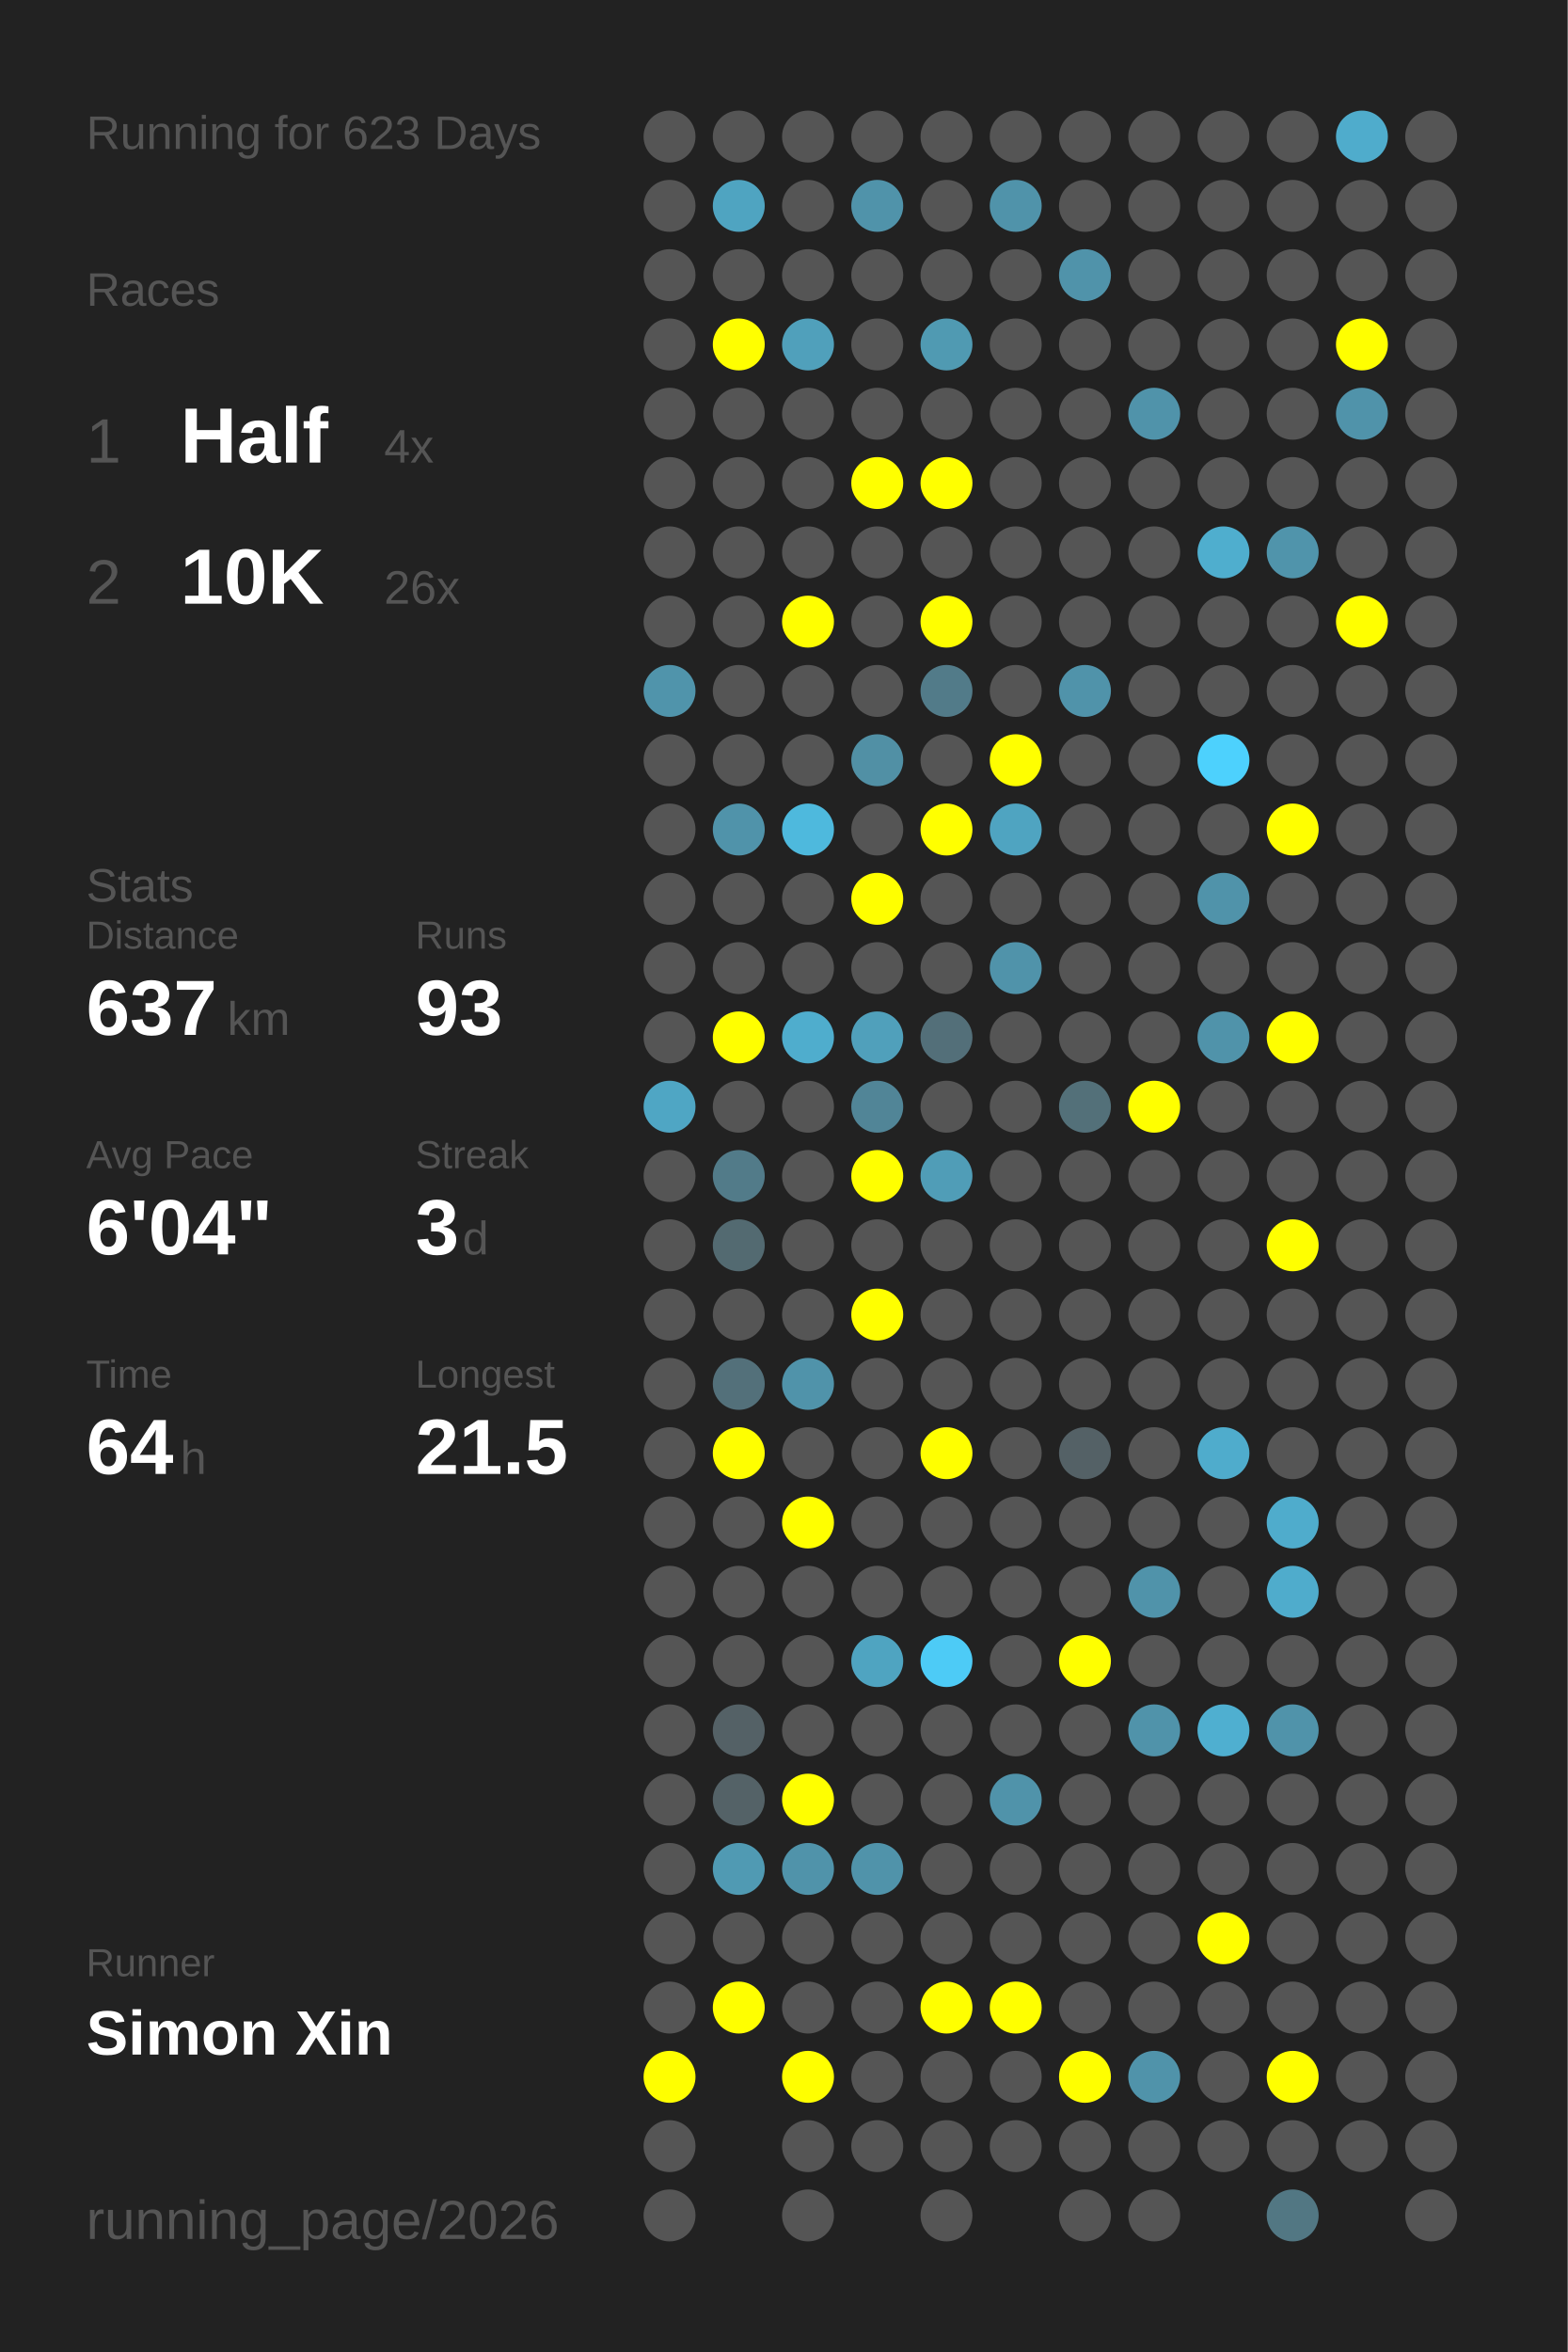
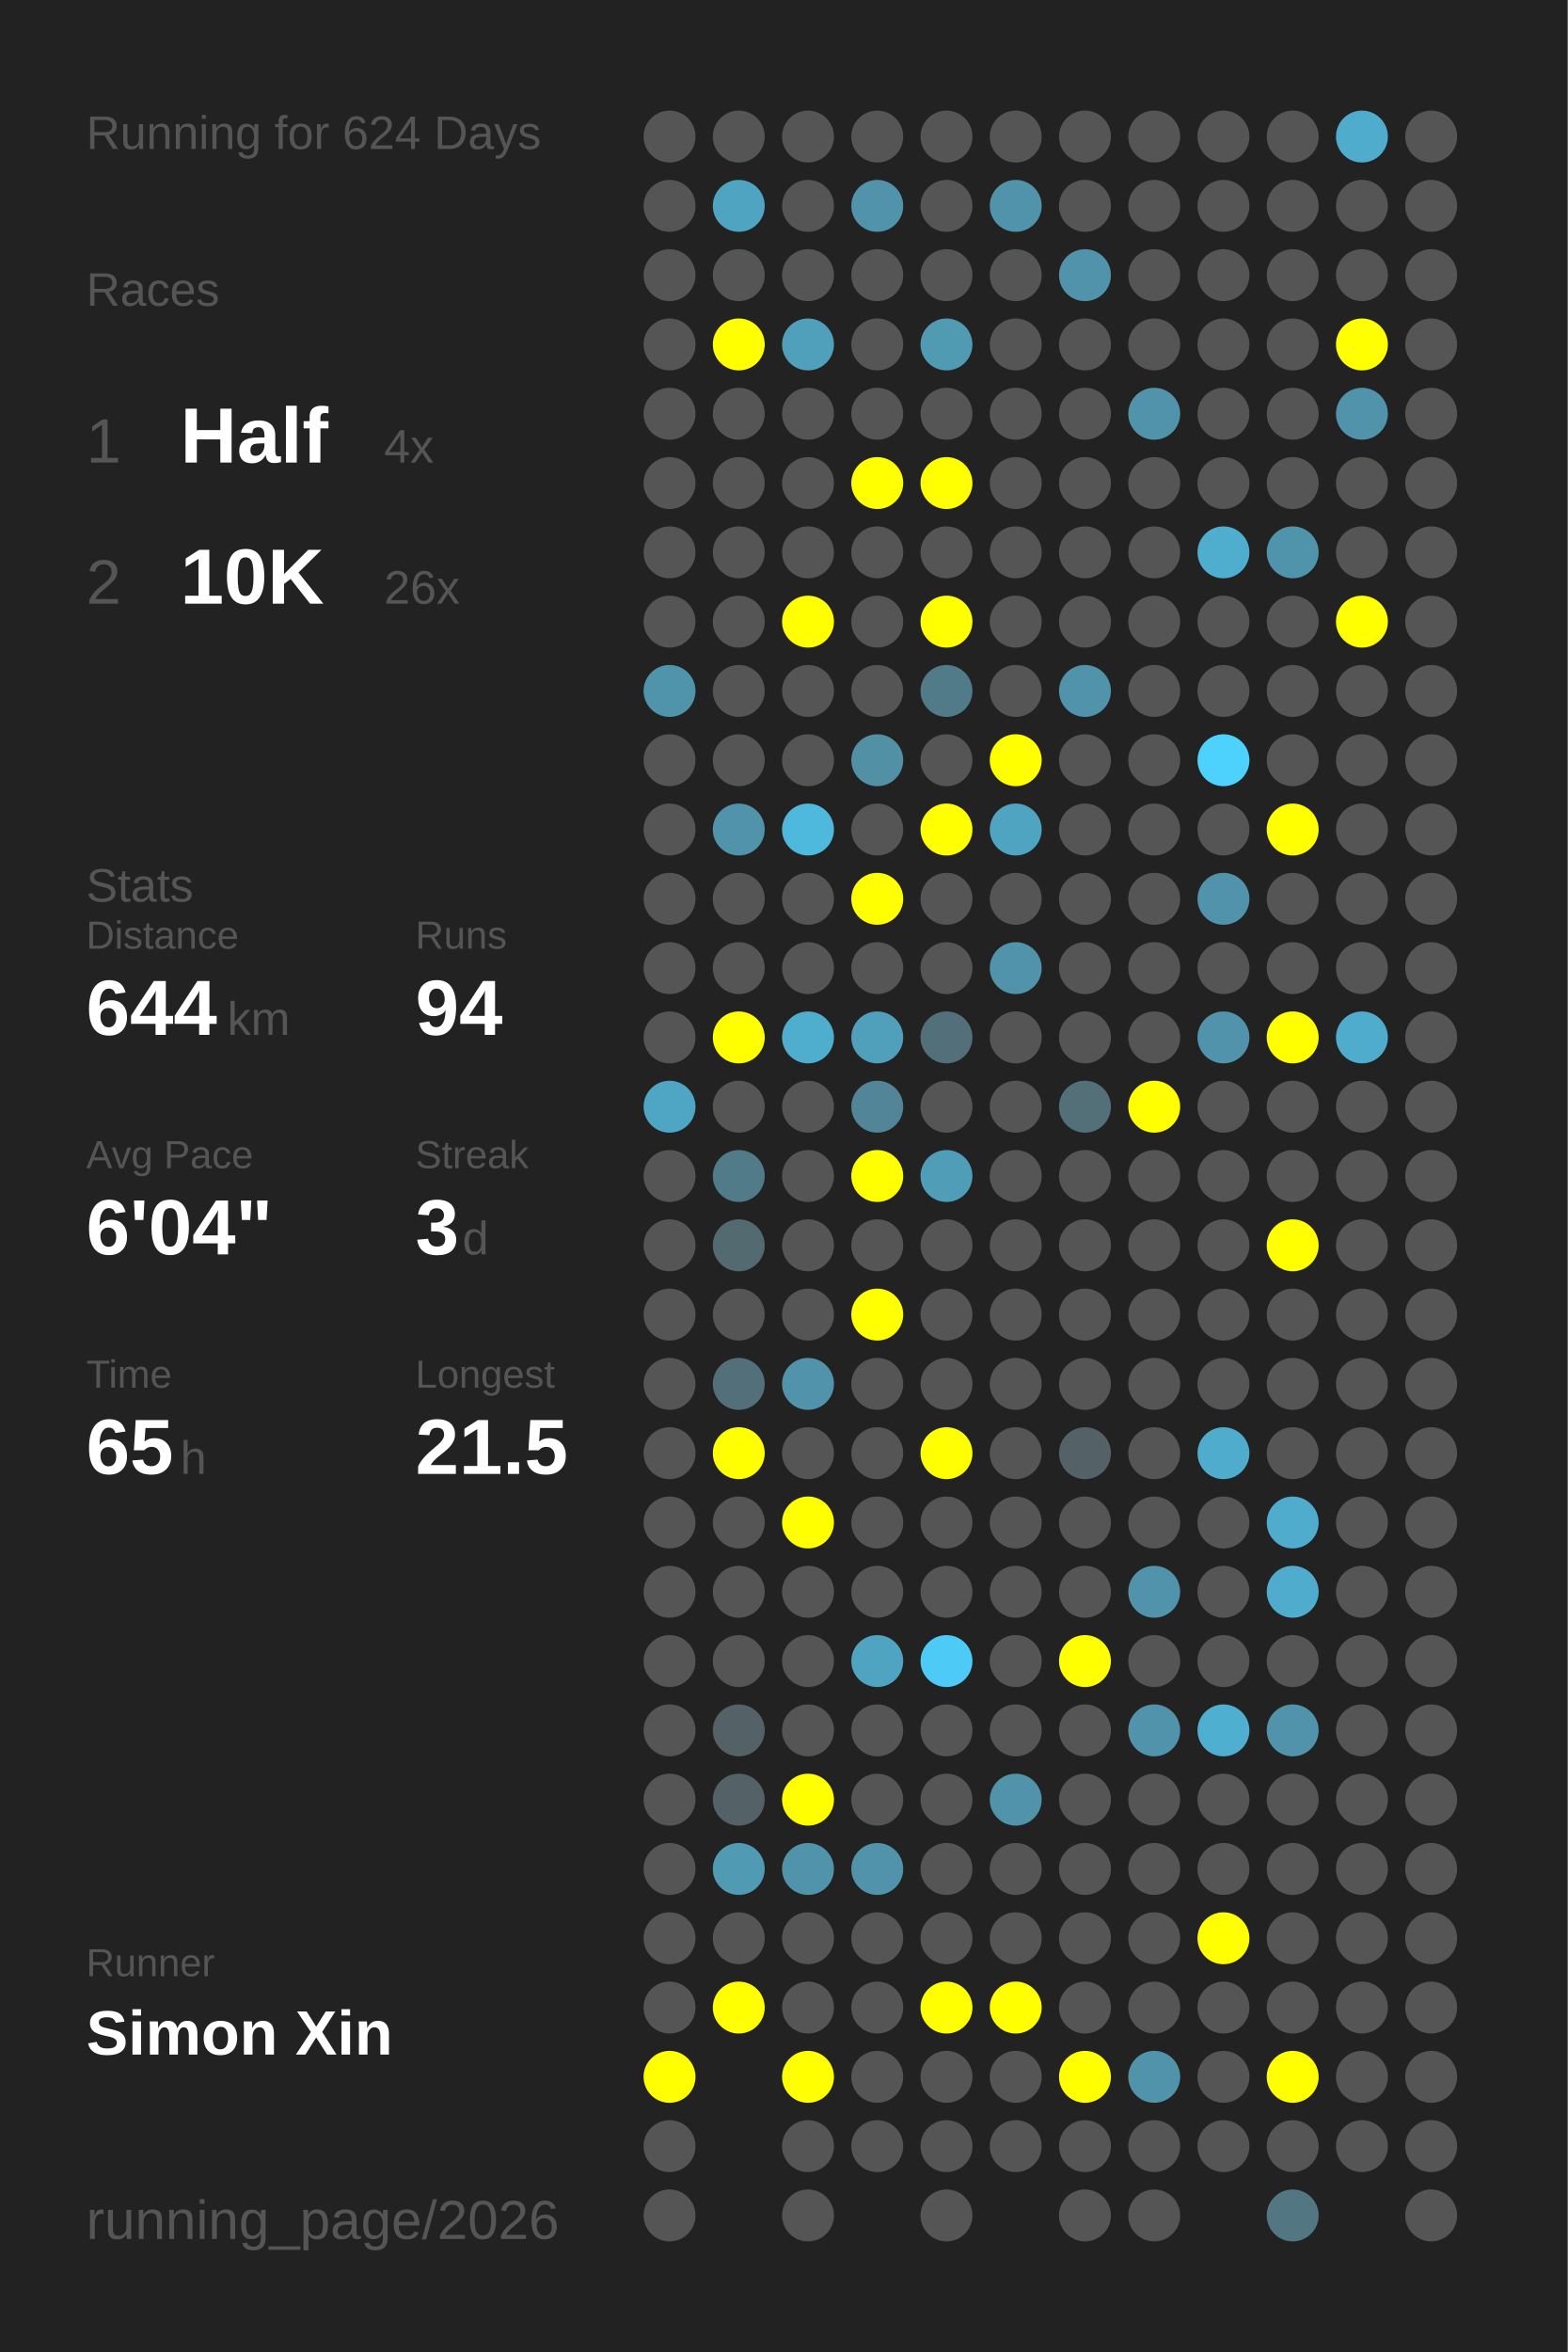
<svg xmlns="http://www.w3.org/2000/svg" baseProfile="full" height="300mm" version="1.1" viewBox="0,0,200,300" width="200mm">
  <defs />
  <rect fill="#222222" height="300" width="200" x="0" y="0" />
-   <text fill="#555555" style="font-size:6px; font-family:Arial;" x="11" y="19">Running for 623 Days</text>
+   <text fill="#555555" style="font-size:6px; font-family:Arial;" x="11" y="19">Running for 624 Days</text>
  <text fill="#555555" style="font-size:6px; font-family:Arial;" x="11" y="39">Races</text>
  <text fill="#555555" style="font-size:8px; font-family:Arial;" x="11" y="59">1</text>
  <text fill="#FFFFFF" style="font-size:10px; font-family:Arial; font-weight:bold;" x="23" y="59">Half</text>
  <text fill="#555555" style="font-size:6px; font-family:Arial;" x="49" y="59">4x</text>
  <text fill="#555555" style="font-size:8px; font-family:Arial;" x="11" y="77">2</text>
  <text fill="#FFFFFF" style="font-size:10px; font-family:Arial; font-weight:bold;" x="23" y="77">10K</text>
  <text fill="#555555" style="font-size:6px; font-family:Arial;" x="49" y="77">26x</text>
  <text fill="#555555" style="font-size:6px; font-family:Arial;" x="11" y="115">Stats</text>
  <text fill="#555555" style="font-size:5px; font-family:Arial;" x="11" y="121">Distance</text>
-   <text fill="#FFFFFF" style="font-size:10px; font-family:Arial; font-weight:bold;" x="11" y="132">637</text>
+   <text fill="#FFFFFF" style="font-size:10px; font-family:Arial; font-weight:bold;" x="11" y="132">644</text>
  <text fill="#555555" style="font-size:6px; font-family:Arial;" x="29" y="132">km</text>
  <text fill="#555555" style="font-size:5px; font-family:Arial;" x="53" y="121">Runs</text>
-   <text fill="#FFFFFF" style="font-size:10px; font-family:Arial; font-weight:bold;" x="53" y="132">93</text>
+   <text fill="#FFFFFF" style="font-size:10px; font-family:Arial; font-weight:bold;" x="53" y="132">94</text>
  <text fill="#555555" style="font-size:5px; font-family:Arial;" x="11" y="149">Avg Pace</text>
  <text fill="#FFFFFF" style="font-size:10px; font-family:Arial; font-weight:bold;" x="11" y="160">6'04"</text>
  <text fill="#555555" style="font-size:5px; font-family:Arial;" x="53" y="149">Streak</text>
  <text fill="#FFFFFF" style="font-size:10px; font-family:Arial; font-weight:bold;" x="53" y="160">3</text>
  <text fill="#555555" style="font-size:6px; font-family:Arial;" x="59" y="160">d</text>
  <text fill="#555555" style="font-size:5px; font-family:Arial;" x="11" y="177">Time</text>
-   <text fill="#FFFFFF" style="font-size:10px; font-family:Arial; font-weight:bold;" x="11" y="188">64</text>
+   <text fill="#FFFFFF" style="font-size:10px; font-family:Arial; font-weight:bold;" x="11" y="188">65</text>
  <text fill="#555555" style="font-size:6px; font-family:Arial;" x="23" y="188">h</text>
  <text fill="#555555" style="font-size:5px; font-family:Arial;" x="53" y="177">Longest</text>
  <text fill="#FFFFFF" style="font-size:10px; font-family:Arial; font-weight:bold;" x="53" y="188">21.5</text>
  <text fill="#555555" style="font-size:5px; font-family:Arial;" x="11" y="252.065">Runner</text>
  <text fill="#FFFFFF" style="font-size:8px; font-family:Arial; font-weight:bold;" x="11" y="262.065">Simon Xin</text>
  <text fill="#555555" style="font-size:7px; font-family:Arial;" x="11" y="285.581">running_page/2026</text>
  <circle cx="85.417" cy="17.419" fill="#555555" r="3.312" />
  <circle cx="85.417" cy="26.258" fill="#555555" r="3.312" />
  <circle cx="85.417" cy="35.097" fill="#555555" r="3.312" />
  <circle cx="85.417" cy="43.935" fill="#555555" r="3.312" />
  <circle cx="85.417" cy="52.774" fill="#555555" r="3.312" />
  <circle cx="85.417" cy="61.613" fill="#555555" r="3.312" />
  <circle cx="85.417" cy="70.452" fill="#555555" r="3.312" />
  <circle cx="85.417" cy="79.29" fill="#555555" r="3.312" />
  <circle cx="85.417" cy="88.129" fill="#5094ab" r="3.312" />
  <circle cx="85.417" cy="96.968" fill="#555555" r="3.312" />
  <circle cx="85.417" cy="105.806" fill="#555555" r="3.312" />
  <circle cx="85.417" cy="114.645" fill="#555555" r="3.312" />
  <circle cx="85.417" cy="123.484" fill="#555555" r="3.312" />
  <circle cx="85.417" cy="132.323" fill="#555555" r="3.312" />
  <circle cx="85.417" cy="141.161" fill="#4fa6c4" r="3.312" />
  <circle cx="85.417" cy="150" fill="#555555" r="3.312" />
  <circle cx="85.417" cy="158.839" fill="#555555" r="3.312" />
  <circle cx="85.417" cy="167.677" fill="#555555" r="3.312" />
  <circle cx="85.417" cy="176.516" fill="#555555" r="3.312" />
  <circle cx="85.417" cy="185.355" fill="#555555" r="3.312" />
  <circle cx="85.417" cy="194.194" fill="#555555" r="3.312" />
  <circle cx="85.417" cy="203.032" fill="#555555" r="3.312" />
  <circle cx="85.417" cy="211.871" fill="#555555" r="3.312" />
  <circle cx="85.417" cy="220.71" fill="#555555" r="3.312" />
  <circle cx="85.417" cy="229.548" fill="#555555" r="3.312" />
  <circle cx="85.417" cy="238.387" fill="#555555" r="3.312" />
  <circle cx="85.417" cy="247.226" fill="#555555" r="3.312" />
  <circle cx="85.417" cy="256.065" fill="#555555" r="3.312" />
  <circle cx="85.417" cy="264.903" fill="#FFFF00" r="3.312" />
  <circle cx="85.417" cy="273.742" fill="#555555" r="3.312" />
  <circle cx="85.417" cy="282.581" fill="#555555" r="3.312" />
  <circle cx="94.25" cy="17.419" fill="#555555" r="3.312" />
  <circle cx="94.25" cy="26.258" fill="#4fa4c1" r="3.312" />
  <circle cx="94.25" cy="35.097" fill="#555555" r="3.312" />
  <circle cx="94.25" cy="43.935" fill="#FFFF00" r="3.312" />
  <circle cx="94.25" cy="52.774" fill="#555555" r="3.312" />
  <circle cx="94.25" cy="61.613" fill="#555555" r="3.312" />
  <circle cx="94.25" cy="70.452" fill="#555555" r="3.312" />
  <circle cx="94.25" cy="79.29" fill="#555555" r="3.312" />
  <circle cx="94.25" cy="88.129" fill="#555555" r="3.312" />
  <circle cx="94.25" cy="96.968" fill="#555555" r="3.312" />
  <circle cx="94.25" cy="105.806" fill="#5093aa" r="3.312" />
  <circle cx="94.25" cy="114.645" fill="#555555" r="3.312" />
  <circle cx="94.25" cy="123.484" fill="#555555" r="3.312" />
  <circle cx="94.25" cy="132.323" fill="#FFFF00" r="3.312" />
  <circle cx="94.25" cy="141.161" fill="#555555" r="3.312" />
  <circle cx="94.25" cy="150" fill="#527b89" r="3.312" />
  <circle cx="94.25" cy="158.839" fill="#536a71" r="3.312" />
  <circle cx="94.25" cy="167.677" fill="#555555" r="3.312" />
  <circle cx="94.25" cy="176.516" fill="#53707a" r="3.312" />
  <circle cx="94.25" cy="185.355" fill="#FFFF00" r="3.312" />
  <circle cx="94.25" cy="194.194" fill="#555555" r="3.312" />
  <circle cx="94.25" cy="203.032" fill="#555555" r="3.312" />
  <circle cx="94.25" cy="211.871" fill="#555555" r="3.312" />
  <circle cx="94.25" cy="220.71" fill="#546166" r="3.312" />
  <circle cx="94.25" cy="229.548" fill="#546267" r="3.312" />
  <circle cx="94.25" cy="238.387" fill="#509ab3" r="3.312" />
  <circle cx="94.25" cy="247.226" fill="#555555" r="3.312" />
  <circle cx="94.25" cy="256.065" fill="#FFFF00" r="3.312" />
  <circle cx="103.083" cy="17.419" fill="#555555" r="3.312" />
  <circle cx="103.083" cy="26.258" fill="#555555" r="3.312" />
  <circle cx="103.083" cy="35.097" fill="#555555" r="3.312" />
  <circle cx="103.083" cy="43.935" fill="#50a0bb" r="3.312" />
  <circle cx="103.083" cy="52.774" fill="#555555" r="3.312" />
  <circle cx="103.083" cy="61.613" fill="#555555" r="3.312" />
  <circle cx="103.083" cy="70.452" fill="#555555" r="3.312" />
  <circle cx="103.083" cy="79.29" fill="#FFFF00" r="3.312" />
  <circle cx="103.083" cy="88.129" fill="#555555" r="3.312" />
  <circle cx="103.083" cy="96.968" fill="#555555" r="3.312" />
  <circle cx="103.083" cy="105.806" fill="#4eb9dd" r="3.312" />
  <circle cx="103.083" cy="114.645" fill="#555555" r="3.312" />
  <circle cx="103.083" cy="123.484" fill="#555555" r="3.312" />
  <circle cx="103.083" cy="132.323" fill="#4fadcd" r="3.312" />
  <circle cx="103.083" cy="141.161" fill="#555555" r="3.312" />
  <circle cx="103.083" cy="150" fill="#555555" r="3.312" />
  <circle cx="103.083" cy="158.839" fill="#555555" r="3.312" />
  <circle cx="103.083" cy="167.677" fill="#555555" r="3.312" />
  <circle cx="103.083" cy="176.516" fill="#5093aa" r="3.312" />
  <circle cx="103.083" cy="185.355" fill="#555555" r="3.312" />
  <circle cx="103.083" cy="194.194" fill="#FFFF00" r="3.312" />
  <circle cx="103.083" cy="203.032" fill="#555555" r="3.312" />
  <circle cx="103.083" cy="211.871" fill="#555555" r="3.312" />
  <circle cx="103.083" cy="220.71" fill="#555555" r="3.312" />
  <circle cx="103.083" cy="229.548" fill="#FFFF00" r="3.312" />
  <circle cx="103.083" cy="238.387" fill="#5093aa" r="3.312" />
  <circle cx="103.083" cy="247.226" fill="#555555" r="3.312" />
  <circle cx="103.083" cy="256.065" fill="#555555" r="3.312" />
  <circle cx="103.083" cy="264.903" fill="#FFFF00" r="3.312" />
  <circle cx="103.083" cy="273.742" fill="#555555" r="3.312" />
  <circle cx="103.083" cy="282.581" fill="#555555" r="3.312" />
  <circle cx="111.917" cy="17.419" fill="#555555" r="3.312" />
  <circle cx="111.917" cy="26.258" fill="#5093aa" r="3.312" />
  <circle cx="111.917" cy="35.097" fill="#555555" r="3.312" />
  <circle cx="111.917" cy="43.935" fill="#555555" r="3.312" />
  <circle cx="111.917" cy="52.774" fill="#555555" r="3.312" />
  <circle cx="111.917" cy="61.613" fill="#FFFF00" r="3.312" />
  <circle cx="111.917" cy="70.452" fill="#555555" r="3.312" />
  <circle cx="111.917" cy="79.29" fill="#555555" r="3.312" />
  <circle cx="111.917" cy="88.129" fill="#555555" r="3.312" />
  <circle cx="111.917" cy="96.968" fill="#5190a5" r="3.312" />
  <circle cx="111.917" cy="105.806" fill="#555555" r="3.312" />
  <circle cx="111.917" cy="114.645" fill="#FFFF00" r="3.312" />
  <circle cx="111.917" cy="123.484" fill="#555555" r="3.312" />
  <circle cx="111.917" cy="132.323" fill="#50a0bb" r="3.312" />
  <circle cx="111.917" cy="141.161" fill="#518597" r="3.312" />
  <circle cx="111.917" cy="150" fill="#FFFF00" r="3.312" />
  <circle cx="111.917" cy="158.839" fill="#555555" r="3.312" />
  <circle cx="111.917" cy="167.677" fill="#FFFF00" r="3.312" />
  <circle cx="111.917" cy="176.516" fill="#555555" r="3.312" />
  <circle cx="111.917" cy="185.355" fill="#555555" r="3.312" />
  <circle cx="111.917" cy="194.194" fill="#555555" r="3.312" />
  <circle cx="111.917" cy="203.032" fill="#555555" r="3.312" />
  <circle cx="111.917" cy="211.871" fill="#4fa4c1" r="3.312" />
  <circle cx="111.917" cy="220.71" fill="#555555" r="3.312" />
  <circle cx="111.917" cy="229.548" fill="#555555" r="3.312" />
  <circle cx="111.917" cy="238.387" fill="#5093aa" r="3.312" />
  <circle cx="111.917" cy="247.226" fill="#555555" r="3.312" />
  <circle cx="111.917" cy="256.065" fill="#555555" r="3.312" />
  <circle cx="111.917" cy="264.903" fill="#555555" r="3.312" />
  <circle cx="111.917" cy="273.742" fill="#555555" r="3.312" />
  <circle cx="120.75" cy="17.419" fill="#555555" r="3.312" />
  <circle cx="120.75" cy="26.258" fill="#555555" r="3.312" />
  <circle cx="120.75" cy="35.097" fill="#555555" r="3.312" />
  <circle cx="120.75" cy="43.935" fill="#509ab2" r="3.312" />
  <circle cx="120.75" cy="52.774" fill="#555555" r="3.312" />
  <circle cx="120.75" cy="61.613" fill="#FFFF00" r="3.312" />
  <circle cx="120.75" cy="70.452" fill="#555555" r="3.312" />
  <circle cx="120.75" cy="79.29" fill="#FFFF00" r="3.312" />
  <circle cx="120.75" cy="88.129" fill="#527b89" r="3.312" />
  <circle cx="120.75" cy="96.968" fill="#555555" r="3.312" />
  <circle cx="120.75" cy="105.806" fill="#FFFF00" r="3.312" />
  <circle cx="120.75" cy="114.645" fill="#555555" r="3.312" />
  <circle cx="120.75" cy="123.484" fill="#555555" r="3.312" />
  <circle cx="120.75" cy="132.323" fill="#536f79" r="3.312" />
  <circle cx="120.75" cy="141.161" fill="#555555" r="3.312" />
  <circle cx="120.75" cy="150" fill="#509db7" r="3.312" />
  <circle cx="120.75" cy="158.839" fill="#555555" r="3.312" />
  <circle cx="120.75" cy="167.677" fill="#555555" r="3.312" />
  <circle cx="120.75" cy="176.516" fill="#555555" r="3.312" />
  <circle cx="120.75" cy="185.355" fill="#FFFF00" r="3.312" />
  <circle cx="120.75" cy="194.194" fill="#555555" r="3.312" />
  <circle cx="120.75" cy="203.032" fill="#555555" r="3.312" />
  <circle cx="120.75" cy="211.871" fill="#4dcbf6" r="3.312" />
  <circle cx="120.75" cy="220.71" fill="#555555" r="3.312" />
  <circle cx="120.75" cy="229.548" fill="#555555" r="3.312" />
  <circle cx="120.75" cy="238.387" fill="#555555" r="3.312" />
  <circle cx="120.75" cy="247.226" fill="#555555" r="3.312" />
  <circle cx="120.75" cy="256.065" fill="#FFFF00" r="3.312" />
  <circle cx="120.75" cy="264.903" fill="#555555" r="3.312" />
  <circle cx="120.75" cy="273.742" fill="#555555" r="3.312" />
  <circle cx="120.75" cy="282.581" fill="#555555" r="3.312" />
  <circle cx="129.583" cy="17.419" fill="#555555" r="3.312" />
  <circle cx="129.583" cy="26.258" fill="#5093aa" r="3.312" />
  <circle cx="129.583" cy="35.097" fill="#555555" r="3.312" />
  <circle cx="129.583" cy="43.935" fill="#555555" r="3.312" />
  <circle cx="129.583" cy="52.774" fill="#555555" r="3.312" />
  <circle cx="129.583" cy="61.613" fill="#555555" r="3.312" />
  <circle cx="129.583" cy="70.452" fill="#555555" r="3.312" />
  <circle cx="129.583" cy="79.29" fill="#555555" r="3.312" />
  <circle cx="129.583" cy="88.129" fill="#555555" r="3.312" />
  <circle cx="129.583" cy="96.968" fill="#FFFF00" r="3.312" />
  <circle cx="129.583" cy="105.806" fill="#4fa4c1" r="3.312" />
  <circle cx="129.583" cy="114.645" fill="#555555" r="3.312" />
  <circle cx="129.583" cy="123.484" fill="#5093aa" r="3.312" />
  <circle cx="129.583" cy="132.323" fill="#555555" r="3.312" />
  <circle cx="129.583" cy="141.161" fill="#555555" r="3.312" />
  <circle cx="129.583" cy="150" fill="#555555" r="3.312" />
  <circle cx="129.583" cy="158.839" fill="#555555" r="3.312" />
  <circle cx="129.583" cy="167.677" fill="#555555" r="3.312" />
  <circle cx="129.583" cy="176.516" fill="#555555" r="3.312" />
  <circle cx="129.583" cy="185.355" fill="#555555" r="3.312" />
  <circle cx="129.583" cy="194.194" fill="#555555" r="3.312" />
  <circle cx="129.583" cy="203.032" fill="#555555" r="3.312" />
  <circle cx="129.583" cy="211.871" fill="#555555" r="3.312" />
  <circle cx="129.583" cy="220.71" fill="#555555" r="3.312" />
  <circle cx="129.583" cy="229.548" fill="#5093aa" r="3.312" />
  <circle cx="129.583" cy="238.387" fill="#555555" r="3.312" />
  <circle cx="129.583" cy="247.226" fill="#555555" r="3.312" />
  <circle cx="129.583" cy="256.065" fill="#FFFF00" r="3.312" />
  <circle cx="129.583" cy="264.903" fill="#555555" r="3.312" />
  <circle cx="129.583" cy="273.742" fill="#555555" r="3.312" />
  <circle cx="138.417" cy="17.419" fill="#555555" r="3.312" />
  <circle cx="138.417" cy="26.258" fill="#555555" r="3.312" />
  <circle cx="138.417" cy="35.097" fill="#5093aa" r="3.312" />
  <circle cx="138.417" cy="43.935" fill="#555555" r="3.312" />
  <circle cx="138.417" cy="52.774" fill="#555555" r="3.312" />
  <circle cx="138.417" cy="61.613" fill="#555555" r="3.312" />
  <circle cx="138.417" cy="70.452" fill="#555555" r="3.312" />
  <circle cx="138.417" cy="79.29" fill="#555555" r="3.312" />
  <circle cx="138.417" cy="88.129" fill="#5093aa" r="3.312" />
  <circle cx="138.417" cy="96.968" fill="#555555" r="3.312" />
  <circle cx="138.417" cy="105.806" fill="#555555" r="3.312" />
  <circle cx="138.417" cy="114.645" fill="#555555" r="3.312" />
  <circle cx="138.417" cy="123.484" fill="#555555" r="3.312" />
  <circle cx="138.417" cy="132.323" fill="#555555" r="3.312" />
  <circle cx="138.417" cy="141.161" fill="#537079" r="3.312" />
  <circle cx="138.417" cy="150" fill="#555555" r="3.312" />
  <circle cx="138.417" cy="158.839" fill="#555555" r="3.312" />
  <circle cx="138.417" cy="167.677" fill="#555555" r="3.312" />
  <circle cx="138.417" cy="176.516" fill="#555555" r="3.312" />
  <circle cx="138.417" cy="185.355" fill="#546166" r="3.312" />
  <circle cx="138.417" cy="194.194" fill="#555555" r="3.312" />
  <circle cx="138.417" cy="203.032" fill="#555555" r="3.312" />
  <circle cx="138.417" cy="211.871" fill="#FFFF00" r="3.312" />
  <circle cx="138.417" cy="220.71" fill="#555555" r="3.312" />
  <circle cx="138.417" cy="229.548" fill="#555555" r="3.312" />
  <circle cx="138.417" cy="238.387" fill="#555555" r="3.312" />
  <circle cx="138.417" cy="247.226" fill="#555555" r="3.312" />
  <circle cx="138.417" cy="256.065" fill="#555555" r="3.312" />
  <circle cx="138.417" cy="264.903" fill="#FFFF00" r="3.312" />
  <circle cx="138.417" cy="273.742" fill="#555555" r="3.312" />
  <circle cx="138.417" cy="282.581" fill="#555555" r="3.312" />
  <circle cx="147.25" cy="17.419" fill="#555555" r="3.312" />
  <circle cx="147.25" cy="26.258" fill="#555555" r="3.312" />
  <circle cx="147.25" cy="35.097" fill="#555555" r="3.312" />
  <circle cx="147.25" cy="43.935" fill="#555555" r="3.312" />
  <circle cx="147.25" cy="52.774" fill="#5093aa" r="3.312" />
  <circle cx="147.25" cy="61.613" fill="#555555" r="3.312" />
  <circle cx="147.25" cy="70.452" fill="#555555" r="3.312" />
  <circle cx="147.25" cy="79.29" fill="#555555" r="3.312" />
  <circle cx="147.25" cy="88.129" fill="#555555" r="3.312" />
  <circle cx="147.25" cy="96.968" fill="#555555" r="3.312" />
  <circle cx="147.25" cy="105.806" fill="#555555" r="3.312" />
  <circle cx="147.25" cy="114.645" fill="#555555" r="3.312" />
  <circle cx="147.25" cy="123.484" fill="#555555" r="3.312" />
  <circle cx="147.25" cy="132.323" fill="#555555" r="3.312" />
  <circle cx="147.25" cy="141.161" fill="#FFFF00" r="3.312" />
  <circle cx="147.25" cy="150" fill="#555555" r="3.312" />
  <circle cx="147.25" cy="158.839" fill="#555555" r="3.312" />
  <circle cx="147.25" cy="167.677" fill="#555555" r="3.312" />
  <circle cx="147.25" cy="176.516" fill="#555555" r="3.312" />
  <circle cx="147.25" cy="185.355" fill="#555555" r="3.312" />
  <circle cx="147.25" cy="194.194" fill="#555555" r="3.312" />
  <circle cx="147.25" cy="203.032" fill="#5093aa" r="3.312" />
  <circle cx="147.25" cy="211.871" fill="#555555" r="3.312" />
  <circle cx="147.25" cy="220.71" fill="#5093aa" r="3.312" />
  <circle cx="147.25" cy="229.548" fill="#555555" r="3.312" />
  <circle cx="147.25" cy="238.387" fill="#555555" r="3.312" />
  <circle cx="147.25" cy="247.226" fill="#555555" r="3.312" />
  <circle cx="147.25" cy="256.065" fill="#555555" r="3.312" />
  <circle cx="147.25" cy="264.903" fill="#5093aa" r="3.312" />
  <circle cx="147.25" cy="273.742" fill="#555555" r="3.312" />
  <circle cx="147.25" cy="282.581" fill="#555555" r="3.312" />
  <circle cx="156.083" cy="17.419" fill="#555555" r="3.312" />
  <circle cx="156.083" cy="26.258" fill="#555555" r="3.312" />
  <circle cx="156.083" cy="35.097" fill="#555555" r="3.312" />
  <circle cx="156.083" cy="43.935" fill="#555555" r="3.312" />
  <circle cx="156.083" cy="52.774" fill="#555555" r="3.312" />
  <circle cx="156.083" cy="61.613" fill="#555555" r="3.312" />
  <circle cx="156.083" cy="70.452" fill="#4faece" r="3.312" />
  <circle cx="156.083" cy="79.29" fill="#555555" r="3.312" />
  <circle cx="156.083" cy="88.129" fill="#555555" r="3.312" />
  <circle cx="156.083" cy="96.968" fill="#4dd1fd" r="3.312" />
  <circle cx="156.083" cy="105.806" fill="#555555" r="3.312" />
  <circle cx="156.083" cy="114.645" fill="#5093aa" r="3.312" />
  <circle cx="156.083" cy="123.484" fill="#555555" r="3.312" />
  <circle cx="156.083" cy="132.323" fill="#5093aa" r="3.312" />
  <circle cx="156.083" cy="141.161" fill="#555555" r="3.312" />
  <circle cx="156.083" cy="150" fill="#555555" r="3.312" />
  <circle cx="156.083" cy="158.839" fill="#555555" r="3.312" />
  <circle cx="156.083" cy="167.677" fill="#555555" r="3.312" />
  <circle cx="156.083" cy="176.516" fill="#555555" r="3.312" />
  <circle cx="156.083" cy="185.355" fill="#4faccc" r="3.312" />
  <circle cx="156.083" cy="194.194" fill="#555555" r="3.312" />
  <circle cx="156.083" cy="203.032" fill="#555555" r="3.312" />
  <circle cx="156.083" cy="211.871" fill="#555555" r="3.312" />
  <circle cx="156.083" cy="220.71" fill="#4fafd0" r="3.312" />
  <circle cx="156.083" cy="229.548" fill="#555555" r="3.312" />
  <circle cx="156.083" cy="238.387" fill="#555555" r="3.312" />
  <circle cx="156.083" cy="247.226" fill="#FFFF00" r="3.312" />
  <circle cx="156.083" cy="256.065" fill="#555555" r="3.312" />
  <circle cx="156.083" cy="264.903" fill="#555555" r="3.312" />
  <circle cx="156.083" cy="273.742" fill="#555555" r="3.312" />
  <circle cx="164.917" cy="17.419" fill="#555555" r="3.312" />
  <circle cx="164.917" cy="26.258" fill="#555555" r="3.312" />
  <circle cx="164.917" cy="35.097" fill="#555555" r="3.312" />
  <circle cx="164.917" cy="43.935" fill="#555555" r="3.312" />
  <circle cx="164.917" cy="52.774" fill="#555555" r="3.312" />
  <circle cx="164.917" cy="61.613" fill="#555555" r="3.312" />
  <circle cx="164.917" cy="70.452" fill="#5094ab" r="3.312" />
  <circle cx="164.917" cy="79.29" fill="#555555" r="3.312" />
  <circle cx="164.917" cy="88.129" fill="#555555" r="3.312" />
  <circle cx="164.917" cy="96.968" fill="#555555" r="3.312" />
  <circle cx="164.917" cy="105.806" fill="#FFFF00" r="3.312" />
  <circle cx="164.917" cy="114.645" fill="#555555" r="3.312" />
  <circle cx="164.917" cy="123.484" fill="#555555" r="3.312" />
  <circle cx="164.917" cy="132.323" fill="#FFFF00" r="3.312" />
  <circle cx="164.917" cy="141.161" fill="#555555" r="3.312" />
  <circle cx="164.917" cy="150" fill="#555555" r="3.312" />
  <circle cx="164.917" cy="158.839" fill="#FFFF00" r="3.312" />
  <circle cx="164.917" cy="167.677" fill="#555555" r="3.312" />
  <circle cx="164.917" cy="176.516" fill="#555555" r="3.312" />
  <circle cx="164.917" cy="185.355" fill="#555555" r="3.312" />
  <circle cx="164.917" cy="194.194" fill="#4faccc" r="3.312" />
  <circle cx="164.917" cy="203.032" fill="#4faccc" r="3.312" />
  <circle cx="164.917" cy="211.871" fill="#555555" r="3.312" />
  <circle cx="164.917" cy="220.71" fill="#5093aa" r="3.312" />
  <circle cx="164.917" cy="229.548" fill="#555555" r="3.312" />
  <circle cx="164.917" cy="238.387" fill="#555555" r="3.312" />
  <circle cx="164.917" cy="247.226" fill="#555555" r="3.312" />
  <circle cx="164.917" cy="256.065" fill="#555555" r="3.312" />
  <circle cx="164.917" cy="264.903" fill="#FFFF00" r="3.312" />
  <circle cx="164.917" cy="273.742" fill="#555555" r="3.312" />
  <circle cx="164.917" cy="282.581" fill="#527783" r="3.312" />
  <circle cx="173.75" cy="17.419" fill="#4faccc" r="3.312" />
  <circle cx="173.75" cy="26.258" fill="#555555" r="3.312" />
  <circle cx="173.75" cy="35.097" fill="#555555" r="3.312" />
  <circle cx="173.75" cy="43.935" fill="#FFFF00" r="3.312" />
  <circle cx="173.75" cy="52.774" fill="#5093aa" r="3.312" />
  <circle cx="173.75" cy="61.613" fill="#555555" r="3.312" />
  <circle cx="173.75" cy="70.452" fill="#555555" r="3.312" />
  <circle cx="173.75" cy="79.29" fill="#FFFF00" r="3.312" />
  <circle cx="173.75" cy="88.129" fill="#555555" r="3.312" />
  <circle cx="173.75" cy="96.968" fill="#555555" r="3.312" />
  <circle cx="173.75" cy="105.806" fill="#555555" r="3.312" />
  <circle cx="173.75" cy="114.645" fill="#555555" r="3.312" />
  <circle cx="173.75" cy="123.484" fill="#555555" r="3.312" />
-   <circle cx="173.75" cy="132.323" fill="#555555" r="3.312" />
+   <circle cx="173.75" cy="132.323" fill="#4faccc" r="3.312" />
  <circle cx="173.75" cy="141.161" fill="#555555" r="3.312" />
  <circle cx="173.75" cy="150" fill="#555555" r="3.312" />
  <circle cx="173.75" cy="158.839" fill="#555555" r="3.312" />
  <circle cx="173.75" cy="167.677" fill="#555555" r="3.312" />
  <circle cx="173.75" cy="176.516" fill="#555555" r="3.312" />
  <circle cx="173.75" cy="185.355" fill="#555555" r="3.312" />
  <circle cx="173.75" cy="194.194" fill="#555555" r="3.312" />
  <circle cx="173.75" cy="203.032" fill="#555555" r="3.312" />
  <circle cx="173.75" cy="211.871" fill="#555555" r="3.312" />
  <circle cx="173.75" cy="220.71" fill="#555555" r="3.312" />
  <circle cx="173.75" cy="229.548" fill="#555555" r="3.312" />
  <circle cx="173.75" cy="238.387" fill="#555555" r="3.312" />
  <circle cx="173.75" cy="247.226" fill="#555555" r="3.312" />
  <circle cx="173.75" cy="256.065" fill="#555555" r="3.312" />
  <circle cx="173.75" cy="264.903" fill="#555555" r="3.312" />
  <circle cx="173.75" cy="273.742" fill="#555555" r="3.312" />
  <circle cx="182.583" cy="17.419" fill="#555555" r="3.312" />
  <circle cx="182.583" cy="26.258" fill="#555555" r="3.312" />
  <circle cx="182.583" cy="35.097" fill="#555555" r="3.312" />
  <circle cx="182.583" cy="43.935" fill="#555555" r="3.312" />
  <circle cx="182.583" cy="52.774" fill="#555555" r="3.312" />
  <circle cx="182.583" cy="61.613" fill="#555555" r="3.312" />
  <circle cx="182.583" cy="70.452" fill="#555555" r="3.312" />
  <circle cx="182.583" cy="79.29" fill="#555555" r="3.312" />
  <circle cx="182.583" cy="88.129" fill="#555555" r="3.312" />
  <circle cx="182.583" cy="96.968" fill="#555555" r="3.312" />
  <circle cx="182.583" cy="105.806" fill="#555555" r="3.312" />
  <circle cx="182.583" cy="114.645" fill="#555555" r="3.312" />
  <circle cx="182.583" cy="123.484" fill="#555555" r="3.312" />
  <circle cx="182.583" cy="132.323" fill="#555555" r="3.312" />
  <circle cx="182.583" cy="141.161" fill="#555555" r="3.312" />
  <circle cx="182.583" cy="150" fill="#555555" r="3.312" />
  <circle cx="182.583" cy="158.839" fill="#555555" r="3.312" />
  <circle cx="182.583" cy="167.677" fill="#555555" r="3.312" />
  <circle cx="182.583" cy="176.516" fill="#555555" r="3.312" />
  <circle cx="182.583" cy="185.355" fill="#555555" r="3.312" />
  <circle cx="182.583" cy="194.194" fill="#555555" r="3.312" />
  <circle cx="182.583" cy="203.032" fill="#555555" r="3.312" />
  <circle cx="182.583" cy="211.871" fill="#555555" r="3.312" />
  <circle cx="182.583" cy="220.71" fill="#555555" r="3.312" />
  <circle cx="182.583" cy="229.548" fill="#555555" r="3.312" />
  <circle cx="182.583" cy="238.387" fill="#555555" r="3.312" />
  <circle cx="182.583" cy="247.226" fill="#555555" r="3.312" />
  <circle cx="182.583" cy="256.065" fill="#555555" r="3.312" />
  <circle cx="182.583" cy="264.903" fill="#555555" r="3.312" />
  <circle cx="182.583" cy="273.742" fill="#555555" r="3.312" />
  <circle cx="182.583" cy="282.581" fill="#555555" r="3.312" />
</svg>
